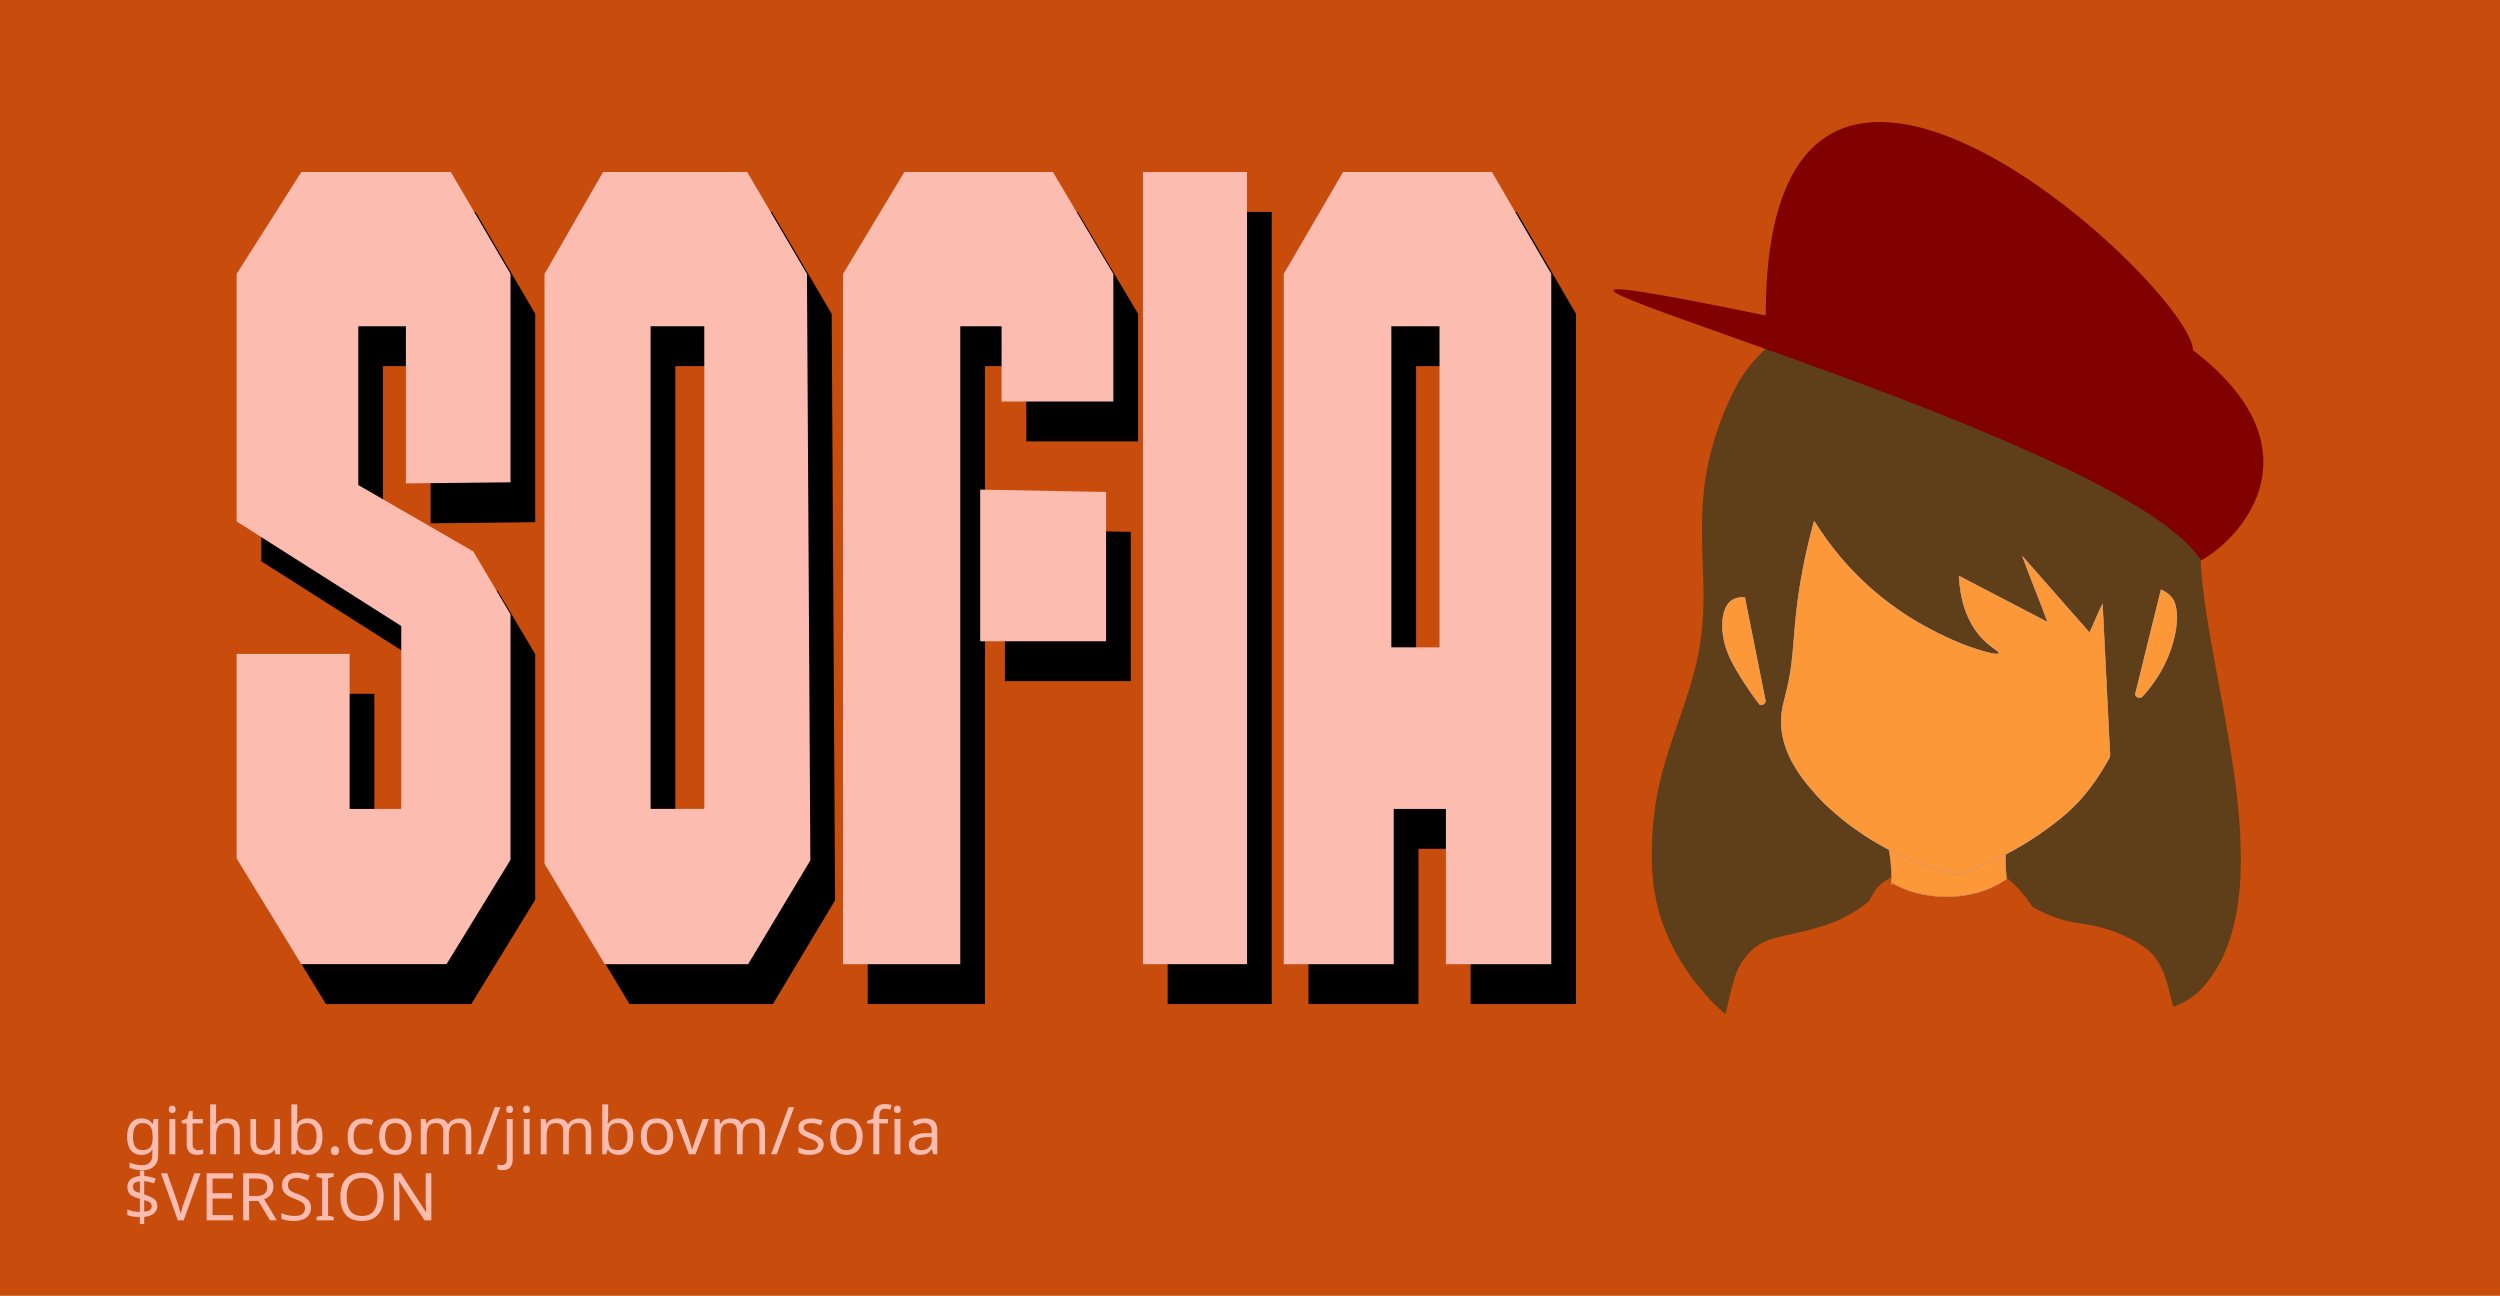
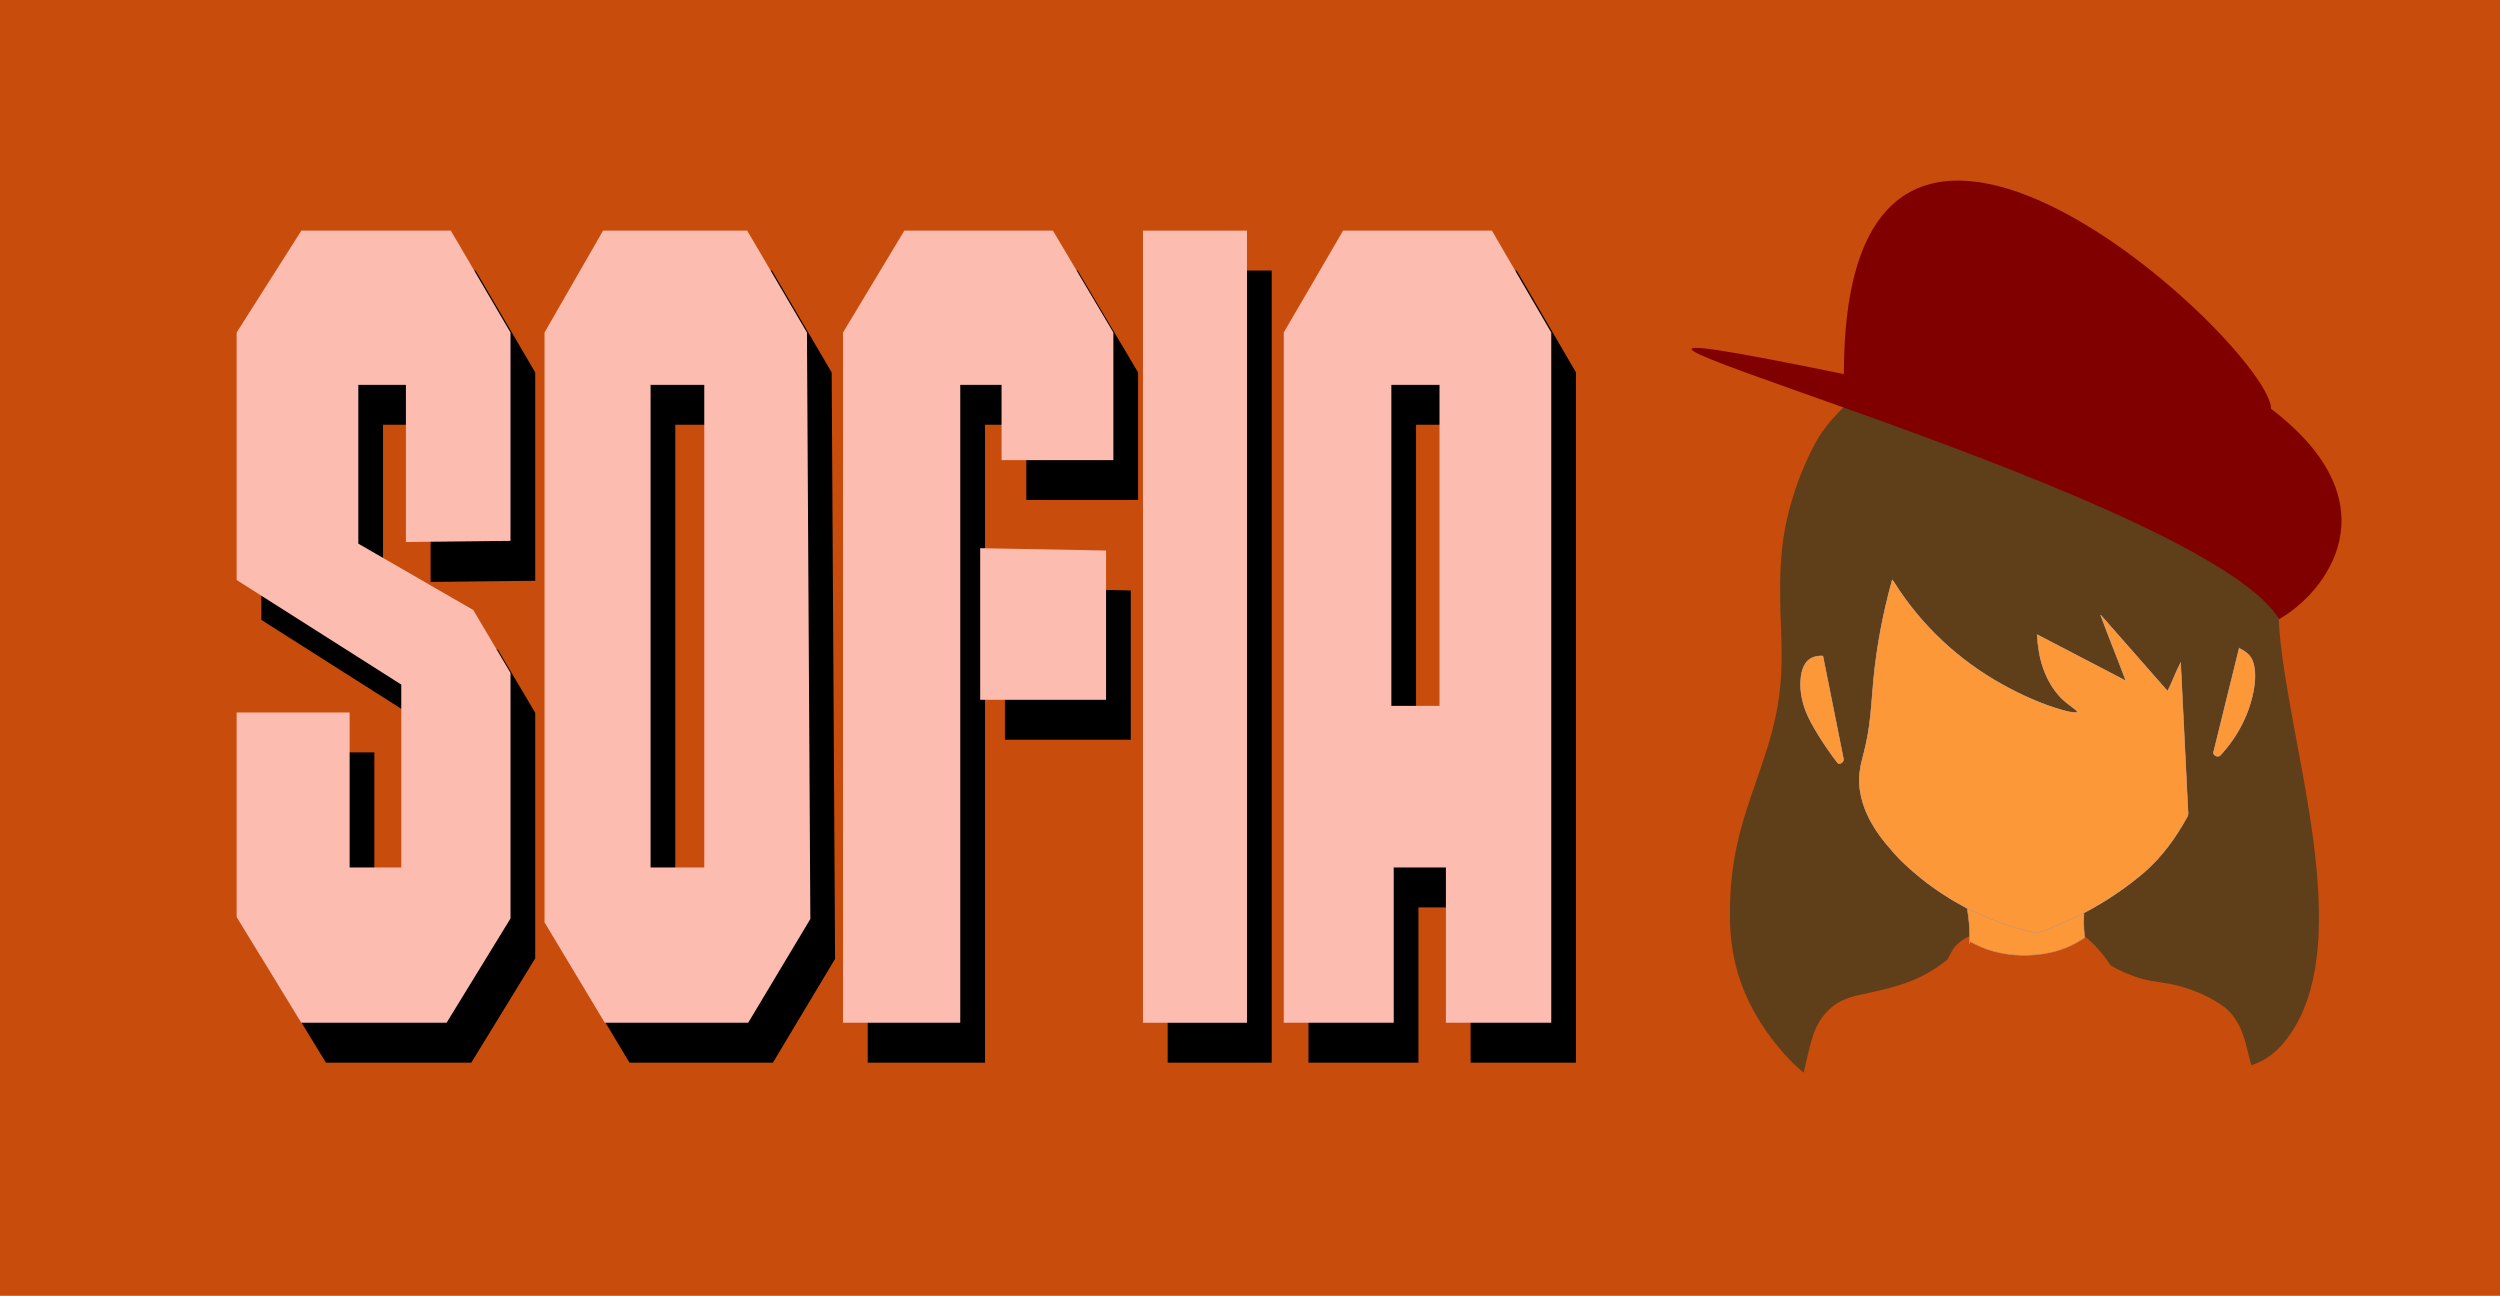
<svg xmlns="http://www.w3.org/2000/svg" version="1.1" id="svg188" width="256" height="132.69" viewBox="0 0 256 132.69" xml:space="preserve">
  <defs id="defs192" />
  <g id="g194" transform="translate(10.83134,7.236162)">
    <g id="g23493" transform="translate(-0.8059247,2)">
      <g id="g369" transform="matrix(2.043011,0,0,2.043011,10.45659,9.633387)">
        <rect style="opacity:1;fill:#c84c0c;fill-opacity:1;stroke:none;stroke-width:0.209;stroke-linecap:round;stroke-linejoin:round" id="rect22105" width="125.305" height="64.948" x="-10.831" y="-7.236" transform="translate(0.8059247,-2)" />
-         <g id="g22725" transform="translate(1.282213,-4.597725)">
-           <g id="g1340-6" style="fill:#000000;stroke:none" transform="translate(1.239,4.043627)">
-             <path style="fill:#000000;stroke:none;stroke-width:0.2;stroke-linecap:butt;stroke-linejoin:miter;stroke-dasharray:none;stroke-opacity:1" d="M 14.28,17.492 V 7.048 L 11.289,1.94 H 3.796 L 0.552,7.048 V 19.453 l 8.252,5.242 v 9.167 H 6.217 V 26.092 H 0.552 v 10.252 l 3.237,5.299 h 7.286 l 3.205,-5.227 V 24.108 L 12.415,20.957 6.651,17.629 V 9.67 h 2.385 v 7.878 z" id="path365-0" />
-             <path id="path367-6" style="fill:#000000;stroke:none;stroke-width:0.2;stroke-linecap:butt;stroke-linejoin:miter;stroke-dasharray:none;stroke-opacity:1" d="M 18.92,1.939 15.984,7.048 V 36.611 l 3.02,5.033 h 7.188 L 29.309,36.443 29.139,7.048 26.143,1.939 Z m 2.381,7.731 h 2.691 V 33.861 h -2.691 z" />
-             <path style="fill:#000000;stroke:none;stroke-width:0.2;stroke-linecap:butt;stroke-linejoin:miter;stroke-dasharray:none;stroke-opacity:1" d="M 30.946,41.644 V 7.048 L 34.02,1.94 h 7.448 L 44.496,7.048 V 13.443 H 38.893 V 9.67 H 36.823 V 41.644 Z" id="path1075-2" />
-             <path style="fill:#000000;stroke:none;stroke-width:0.2;stroke-linecap:butt;stroke-linejoin:miter;stroke-dasharray:none;stroke-opacity:1" d="m 37.822,17.858 v 7.601 h 6.309 v -7.484 z" id="path1077-6" />
-             <path style="fill:#000000;stroke:none;stroke-width:0.2;stroke-linecap:butt;stroke-linejoin:miter;stroke-dasharray:none;stroke-opacity:1" d="M 45.98,1.94 V 41.644 h 5.214 V 1.94 Z" id="path1079-1" />
-             <path id="path1081-8" style="fill:#000000;stroke:none;stroke-width:0.2;stroke-linecap:butt;stroke-linejoin:miter;stroke-dasharray:none;stroke-opacity:1" d="m 56.012,1.939 -2.975,5.108 V 41.645 h 5.512 v -7.783 h 2.615 v 7.783 h 5.281 V 7.048 L 63.471,1.939 Z M 60.844,9.67 V 25.762 H 58.43 V 9.67 Z" />
-           </g>
-           <g id="g1340" style="opacity:1;fill:#fcbcb0;fill-opacity:1;stroke:none" transform="translate(0,2.043627)">
-             <path style="fill:#fcbcb0;fill-opacity:1;stroke:none;stroke-width:0.2;stroke-linecap:butt;stroke-linejoin:miter;stroke-dasharray:none;stroke-opacity:1" d="M 14.28,17.492 V 7.048 L 11.289,1.94 H 3.796 L 0.552,7.048 V 19.453 l 8.252,5.242 v 9.167 H 6.217 V 26.092 H 0.552 v 10.252 l 3.237,5.299 h 7.286 l 3.205,-5.227 V 24.108 L 12.415,20.957 6.651,17.629 V 9.67 h 2.385 v 7.878 z" id="path365" />
-             <path id="path367" style="fill:#fcbcb0;fill-opacity:1;stroke:none;stroke-width:0.2;stroke-linecap:butt;stroke-linejoin:miter;stroke-dasharray:none;stroke-opacity:1" d="M 18.92,1.939 15.984,7.048 V 36.611 l 3.02,5.033 h 7.188 L 29.309,36.443 29.139,7.048 26.143,1.939 Z m 2.381,7.731 h 2.691 V 33.861 h -2.691 z" />
-             <path style="fill:#fcbcb0;fill-opacity:1;stroke:none;stroke-width:0.2;stroke-linecap:butt;stroke-linejoin:miter;stroke-dasharray:none;stroke-opacity:1" d="M 30.946,41.644 V 7.048 L 34.02,1.94 h 7.448 L 44.496,7.048 V 13.443 H 38.893 V 9.67 H 36.823 V 41.644 Z" id="path1075" />
-             <path style="fill:#fcbcb0;fill-opacity:1;stroke:none;stroke-width:0.2;stroke-linecap:butt;stroke-linejoin:miter;stroke-dasharray:none;stroke-opacity:1" d="m 37.822,17.858 v 7.601 h 6.309 v -7.484 z" id="path1077" />
-             <path style="fill:#fcbcb0;fill-opacity:1;stroke:none;stroke-width:0.2;stroke-linecap:butt;stroke-linejoin:miter;stroke-dasharray:none;stroke-opacity:1" d="M 45.98,1.94 V 41.644 h 5.214 V 1.94 Z" id="path1079" />
-             <path id="path1081" style="fill:#fcbcb0;fill-opacity:1;stroke:none;stroke-width:0.2;stroke-linecap:butt;stroke-linejoin:miter;stroke-dasharray:none;stroke-opacity:1" d="m 56.012,1.939 -2.975,5.108 V 41.645 h 5.512 v -7.783 h 2.615 v 7.783 h 5.281 V 7.048 L 63.471,1.939 Z M 60.844,9.67 V 25.762 H 58.43 V 9.67 Z" />
-           </g>
-           <g id="g22429" transform="translate(0,1.358175)">
-             <path d="m 80.031,9.416 c 2.689,-1.406 5.828,-1.966 8.833,-1.506 1.242,0.193 2.459,0.565 3.582,1.131 0.923,0.462 1.776,1.057 2.547,1.742 1.456,1.316 2.583,2.988 3.292,4.816 0.576,1.477 0.754,3.077 0.745,4.653 0.006,0.461 -0.052,0.921 -0.042,1.382 -0.003,1.087 0.149,2.167 0.311,3.24 0.539,3.395 1.351,6.752 1.625,10.185 0.082,0.989 0.103,1.984 0.061,2.975 -0.082,1.434 -0.337,2.89 -1.001,4.177 -0.329,0.619 -0.737,1.212 -1.283,1.661 -0.321,0.262 -0.691,0.464 -1.086,0.588 -0.004,-0.014 -0.011,-0.041 -0.015,-0.055 C 97.412,43.715 97.301,42.99 96.946,42.358 96.768,42.051 96.552,41.756 96.263,41.545 95.602,41.057 94.836,40.723 94.047,40.501 93.351,40.3 92.612,40.294 91.923,40.061 91.449,39.907 90.987,39.708 90.56,39.45 90.202,38.905 89.774,38.398 89.26,37.994 c -0.051,-0.389 -0.046,-0.782 -0.033,-1.173 1.082,-0.567 2.104,-1.251 3.031,-2.046 0.878,-0.764 1.569,-1.722 2.13,-2.737 0.105,-0.152 0.044,-0.342 0.043,-0.511 -0.124,-2.414 -0.243,-4.828 -0.358,-7.241 -0.242,0.463 -0.414,0.962 -0.651,1.429 -1.115,-1.277 -2.238,-2.548 -3.357,-3.822 0.405,1.107 0.858,2.196 1.267,3.302 -1.486,-0.768 -2.962,-1.553 -4.449,-2.318 0.032,0.565 0.119,1.131 0.303,1.667 0.189,0.558 0.49,1.081 0.902,1.505 0.207,0.208 0.447,0.379 0.681,0.556 0.059,0.042 0.108,0.097 0.142,0.163 -0.256,0.044 -0.509,-0.044 -0.755,-0.103 -1.058,-0.301 -2.066,-0.759 -3.027,-1.291 -2.184,-1.21 -4.064,-2.969 -5.396,-5.082 -0.033,-0.056 -0.073,-0.105 -0.113,-0.153 -0.457,1.656 -0.784,3.35 -0.941,5.061 -0.073,0.763 -0.107,1.531 -0.217,2.291 -0.077,0.57 -0.212,1.129 -0.355,1.685 -0.137,0.518 -0.181,1.063 -0.085,1.593 0.184,1.101 0.812,2.071 1.547,2.888 0.443,0.539 0.971,1 1.51,1.44 0.715,0.573 1.489,1.068 2.298,1.498 0.081,0.46 0.125,0.926 0.127,1.394 -0.261,0.104 -0.498,0.269 -0.69,0.474 -0.183,0.203 -0.301,0.453 -0.422,0.695 -0.532,0.431 -1.126,0.789 -1.759,1.052 -0.655,0.264 -1.342,0.439 -2.03,0.59 -0.584,0.131 -1.196,0.22 -1.715,0.535 -0.61,0.365 -1.031,0.985 -1.245,1.653 -0.193,0.606 -0.318,1.23 -0.462,1.848 -0.484,-0.394 -0.913,-0.85 -1.306,-1.334 -0.895,-1.084 -1.604,-2.332 -2.001,-3.684 -0.271,-0.931 -0.396,-1.903 -0.389,-2.872 -0.011,-1.196 0.103,-2.395 0.362,-3.563 0.481,-2.226 1.506,-4.293 1.952,-6.528 0.252,-1.201 0.303,-2.433 0.268,-3.656 -0.026,-0.425 -0.013,-0.852 -0.048,-1.277 -0.019,-0.727 -0.029,-1.454 -0.007,-2.181 0.034,-0.881 0.132,-1.76 0.323,-2.621 0.297,-1.304 0.757,-2.574 1.382,-3.756 0.3,-0.582 0.71,-1.099 1.156,-1.575 0.904,-0.968 1.991,-1.755 3.16,-2.375 m 16.978,14.148 c -0.431,1.721 -0.846,3.444 -1.274,5.166 -0.091,0.187 0.219,0.331 0.335,0.184 0.863,-0.931 1.473,-2.108 1.678,-3.364 0.065,-0.437 0.088,-0.897 -0.056,-1.321 -0.105,-0.317 -0.39,-0.532 -0.684,-0.664 m -21.714,0.725 c -0.195,0.276 -0.255,0.621 -0.268,0.952 -0.021,0.481 0.073,0.961 0.24,1.411 0.161,0.44 0.402,0.846 0.644,1.246 0.292,0.476 0.611,0.936 0.95,1.38 0.104,0.157 0.357,-0.023 0.31,-0.181 -0.343,-1.716 -0.689,-3.432 -1.029,-5.148 -0.312,-0.026 -0.661,0.075 -0.848,0.341 z" id="path126" style="fill:#5f3e1a;fill-opacity:1;stroke:none;stroke-width:0.027" />
-             <path d="m 79.62,20.139 c 0.04,0.048 0.081,0.097 0.113,0.153 1.332,2.113 3.212,3.872 5.396,5.082 0.961,0.532 1.969,0.99 3.027,1.291 0.247,0.059 0.499,0.147 0.755,0.103 -0.033,-0.066 -0.083,-0.121 -0.142,-0.163 -0.234,-0.177 -0.474,-0.348 -0.681,-0.556 -0.411,-0.423 -0.712,-0.947 -0.902,-1.505 -0.185,-0.537 -0.271,-1.102 -0.303,-1.667 1.486,0.766 2.963,1.55 4.449,2.318 -0.409,-1.106 -0.862,-2.195 -1.267,-3.302 1.119,1.274 2.241,2.545 3.357,3.822 0.237,-0.467 0.408,-0.966 0.651,-1.429 0.115,2.414 0.234,4.828 0.358,7.241 7.11e-4,0.169 0.062,0.36 -0.043,0.511 -0.561,1.014 -1.252,1.973 -2.13,2.737 -0.928,0.795 -1.949,1.479 -3.031,2.046 -0.686,0.347 -1.389,0.663 -2.112,0.925 -0.099,0.028 -0.195,0.097 -0.301,0.085 -0.771,-0.184 -1.532,-0.413 -2.266,-0.713 -0.398,-0.159 -0.781,-0.35 -1.172,-0.524 -0.809,-0.43 -1.583,-0.925 -2.298,-1.498 -0.539,-0.44 -1.067,-0.902 -1.51,-1.44 -0.735,-0.817 -1.363,-1.787 -1.547,-2.888 -0.096,-0.53 -0.052,-1.075 0.085,-1.593 0.143,-0.556 0.278,-1.115 0.355,-1.685 0.109,-0.76 0.144,-1.527 0.217,-2.291 0.157,-1.712 0.484,-3.406 0.941,-5.061 z" id="path128" style="fill:#fc9838;fill-opacity:1;stroke:#d9ad8d;stroke-width:0.027" />
-             <path d="m 97.009,23.563 c 0.293,0.132 0.579,0.347 0.684,0.664 0.144,0.424 0.121,0.884 0.056,1.321 -0.205,1.257 -0.815,2.433 -1.678,3.364 -0.116,0.148 -0.427,0.003 -0.335,-0.184 0.427,-1.721 0.843,-3.445 1.274,-5.166 z" id="path130" style="fill:#fc9838;fill-opacity:1;stroke:#d9ad8d;stroke-width:0.027" />
-             <path d="m 75.295,24.288 c 0.187,-0.266 0.535,-0.367 0.848,-0.341 0.34,1.717 0.686,3.432 1.029,5.148 0.047,0.158 -0.206,0.338 -0.31,0.181 -0.339,-0.444 -0.658,-0.904 -0.95,-1.38 -0.243,-0.4 -0.483,-0.805 -0.644,-1.246 -0.167,-0.45 -0.261,-0.93 -0.24,-1.411 0.013,-0.331 0.074,-0.677 0.268,-0.952 z" id="path132" style="fill:#fc9838;fill-opacity:1;stroke:#d9ad8d;stroke-width:0.027" />
-             <path d="m 83.376,36.595 c 0.391,0.174 0.774,0.365 1.172,0.524 0.734,0.3 1.495,0.529 2.266,0.713 0.106,0.012 0.201,-0.057 0.301,-0.085 0.723,-0.262 1.426,-0.578 2.112,-0.925 -0.012,0.391 -0.017,0.784 0.033,1.173 0.001,0.017 0.003,0.05 0.004,0.067 -0.517,0.352 -1.096,0.612 -1.709,0.743 -0.946,0.212 -1.944,0.189 -2.879,-0.065 -0.407,-0.104 -0.785,-0.288 -1.156,-0.48 -0.013,0.037 -0.025,0.076 -0.035,0.116 0.008,-0.129 0.021,-0.257 0.017,-0.386 -0.002,-0.468 -0.045,-0.933 -0.127,-1.394 z" id="path134" style="fill:#fc9838;fill-opacity:1;stroke:#cd9370;stroke-width:0.027" />
-             <path style="fill:#800000;fill-opacity:1;stroke:none;stroke-width:0.035px;stroke-linecap:butt;stroke-linejoin:miter;stroke-opacity:1" d="m 77.196,9.817 c 0,-21.274 21.371,-1.376 21.414,1.741 6.326,4.828 2.658,9.268 0.404,10.54 C 94.878,15.372 52.611,4.779 77.196,9.817 Z" id="path1083" />
-           </g>
+         <path style="fill:#000000;stroke:none;stroke-width:0.2;stroke-linecap:butt;stroke-linejoin:miter;stroke-dasharray:none;stroke-opacity:1" d="M 16.801,19.874 V 9.43 L 13.81,4.323 H 6.318 L 3.074,9.43 V 21.835 l 8.252,5.242 v 9.167 H 8.738 V 28.475 H 3.074 v 10.252 l 3.237,5.299 h 7.286 L 16.801,38.799 V 26.491 L 14.936,23.339 9.173,20.012 V 12.053 H 11.558 v 7.878 z" id="path365-0" />
+         <path id="path367-6" style="fill:#000000;stroke:none;stroke-width:0.2;stroke-linecap:butt;stroke-linejoin:miter;stroke-dasharray:none;stroke-opacity:1" d="M 21.441,4.322 18.506,9.43 V 38.994 l 3.02,5.033 h 7.188 L 31.83,38.826 31.66,9.43 28.664,4.322 Z m 2.381,7.731 h 2.691 v 24.191 h -2.691 z" />
+         <path style="fill:#000000;stroke:none;stroke-width:0.2;stroke-linecap:butt;stroke-linejoin:miter;stroke-dasharray:none;stroke-opacity:1" d="M 33.467,44.027 V 9.43 l 3.074,-5.108 h 7.448 l 3.029,5.108 v 6.396 h -5.602 v -3.773 h -2.07 v 31.974 z" id="path1075-2" />
+         <path style="fill:#000000;stroke:none;stroke-width:0.2;stroke-linecap:butt;stroke-linejoin:miter;stroke-dasharray:none;stroke-opacity:1" d="m 40.343,20.24 v 7.601 h 6.309 v -7.484 z" id="path1077-6" />
+         <path style="fill:#000000;stroke:none;stroke-width:0.2;stroke-linecap:butt;stroke-linejoin:miter;stroke-dasharray:none;stroke-opacity:1" d="M 48.501,4.323 V 44.027 h 5.214 V 4.323 Z" id="path1079-1" />
+         <path id="path1081-8" style="fill:#000000;stroke:none;stroke-width:0.2;stroke-linecap:butt;stroke-linejoin:miter;stroke-dasharray:none;stroke-opacity:1" d="m 58.533,4.322 -2.975,5.108 V 44.027 h 5.512 v -7.783 h 2.615 v 7.783 h 5.281 V 9.43 L 65.992,4.322 Z m 4.832,7.731 V 28.144 H 60.951 V 12.053 Z" />
+         <path style="fill:#fcbcb0;fill-opacity:1;stroke:none;stroke-width:0.2;stroke-linecap:butt;stroke-linejoin:miter;stroke-dasharray:none;stroke-opacity:1" d="m 39.104,18.24 v 7.601 h 6.309 v -7.484 z" id="path1077" />
+         <g id="g414" transform="translate(0,2.936842)">
+           <path style="fill:#fcbcb0;fill-opacity:1;stroke:none;stroke-width:0.2;stroke-linecap:butt;stroke-linejoin:miter;stroke-dasharray:none;stroke-opacity:1" d="M 15.562,14.937 V 4.494 L 12.571,-0.614 H 5.079 L 1.835,4.494 V 16.898 l 8.252,5.242 v 9.167 H 7.499 V 23.538 H 1.835 V 33.791 L 5.072,39.09 h 7.286 l 3.205,-5.227 V 21.554 L 13.697,18.403 7.934,15.075 V 7.116 H 10.319 v 7.878 z" id="path365" />
+           <path id="path367" style="fill:#fcbcb0;fill-opacity:1;stroke:none;stroke-width:0.2;stroke-linecap:butt;stroke-linejoin:miter;stroke-dasharray:none;stroke-opacity:1" d="M 20.202,-0.615 17.267,4.494 V 34.057 l 3.02,5.033 h 7.188 L 30.591,33.889 30.421,4.494 27.425,-0.615 Z m 2.381,7.731 h 2.691 V 31.307 h -2.691 z">
+             <animate attributeName="fill" attributeType="XML" begin="0s" dur="1.1s" values="#e69c21;#9c4a00;#522100;#9c4a00;#e69c21" calcMode="discrete" repeatCount="indefinite" />
+           </path>
+           <path style="fill:#fcbcb0;fill-opacity:1;stroke:none;stroke-width:0.2;stroke-linecap:butt;stroke-linejoin:miter;stroke-dasharray:none;stroke-opacity:1" d="M 32.228,39.09 V 4.494 l 3.074,-5.108 h 7.448 l 3.029,5.108 V 10.889 H 40.175 V 7.116 H 38.105 V 39.09 Z" id="path1075" />
+           <path style="fill:#fcbcb0;fill-opacity:1;stroke:none;stroke-width:0.2;stroke-linecap:butt;stroke-linejoin:miter;stroke-dasharray:none;stroke-opacity:1" d="M 47.262,-0.614 V 39.09 h 5.214 V -0.614 Z" id="path1079" />
+           <path id="path1081" style="fill:#fcbcb0;fill-opacity:1;stroke:none;stroke-width:0.2;stroke-linecap:butt;stroke-linejoin:miter;stroke-dasharray:none;stroke-opacity:1" d="m 57.294,-0.615 -2.975,5.108 V 39.09 h 5.512 V 31.307 h 2.615 v 7.783 h 5.281 V 4.494 l -2.975,-5.108 z m 4.832,7.731 V 23.208 H 59.712 V 7.116 Z" />
        </g>
-         <text xml:space="preserve" style="font-size:3.297px;line-height:1;font-family:Comfortaa;-inkscape-font-specification:Comfortaa;letter-spacing:0px;word-spacing:0px;fill:#fcbcb0;fill-opacity:1;stroke-width:0.082" x="-3.843" y="48.618" id="text22781">
-           <tspan id="tspan22779" x="-3.843" y="48.618" style="font-style:normal;font-variant:normal;font-weight:normal;font-stretch:normal;font-family:sans-serif;-inkscape-font-specification:sans-serif;fill:#fcbcb0;fill-opacity:1;stroke-width:0.082">github.com/jimbovm/sofia</tspan>
-           <tspan x="-3.843" y="51.932" style="font-style:normal;font-variant:normal;font-weight:normal;font-stretch:normal;font-family:sans-serif;-inkscape-font-specification:sans-serif;fill:#fcbcb0;fill-opacity:1;stroke-width:0.082" id="tspan23385">$VERSION</tspan>
-         </text>
+         <path d="m 85.229,9.113 c 2.689,-1.406 5.828,-1.966 8.833,-1.506 1.242,0.193 2.459,0.565 3.582,1.131 0.923,0.462 1.776,1.057 2.547,1.742 1.456,1.316 2.583,2.988 3.292,4.816 0.576,1.477 0.754,3.077 0.745,4.653 0.006,0.461 -0.052,0.921 -0.042,1.382 -0.003,1.087 0.149,2.167 0.311,3.24 0.539,3.395 1.351,6.752 1.625,10.185 0.082,0.989 0.103,1.984 0.061,2.975 -0.082,1.434 -0.337,2.89 -1.001,4.177 -0.329,0.619 -0.737,1.212 -1.283,1.661 -0.321,0.262 -0.691,0.464 -1.086,0.588 -0.004,-0.014 -0.011,-0.041 -0.015,-0.055 -0.187,-0.691 -0.298,-1.417 -0.653,-2.049 -0.178,-0.307 -0.394,-0.601 -0.683,-0.812 -0.661,-0.488 -1.427,-0.823 -2.216,-1.044 -0.697,-0.201 -1.436,-0.207 -2.125,-0.44 -0.474,-0.154 -0.935,-0.352 -1.362,-0.611 -0.359,-0.546 -0.786,-1.052 -1.301,-1.456 -0.051,-0.389 -0.046,-0.782 -0.033,-1.173 1.082,-0.567 2.104,-1.251 3.031,-2.046 0.878,-0.764 1.569,-1.722 2.13,-2.737 0.105,-0.152 0.044,-0.342 0.043,-0.511 -0.124,-2.414 -0.243,-4.828 -0.358,-7.241 -0.242,0.463 -0.414,0.962 -0.651,1.429 -1.115,-1.277 -2.238,-2.548 -3.357,-3.822 0.405,1.107 0.858,2.196 1.267,3.302 -1.486,-0.768 -2.962,-1.553 -4.449,-2.318 0.032,0.565 0.119,1.131 0.303,1.667 0.189,0.558 0.49,1.081 0.902,1.505 0.207,0.208 0.447,0.379 0.681,0.556 0.059,0.042 0.108,0.097 0.142,0.163 -0.256,0.044 -0.509,-0.044 -0.755,-0.103 -1.058,-0.301 -2.066,-0.759 -3.027,-1.291 -2.184,-1.21 -4.064,-2.969 -5.396,-5.082 -0.033,-0.056 -0.073,-0.105 -0.113,-0.153 -0.457,1.656 -0.784,3.35 -0.941,5.061 -0.073,0.763 -0.107,1.531 -0.217,2.291 -0.077,0.57 -0.212,1.129 -0.355,1.685 -0.137,0.518 -0.181,1.063 -0.085,1.593 0.184,1.101 0.812,2.071 1.547,2.888 0.443,0.539 0.971,1 1.51,1.44 0.715,0.573 1.489,1.068 2.298,1.498 0.081,0.46 0.125,0.926 0.127,1.394 -0.261,0.104 -0.498,0.269 -0.69,0.474 -0.183,0.203 -0.301,0.453 -0.422,0.695 -0.532,0.431 -1.126,0.789 -1.759,1.052 -0.655,0.264 -1.342,0.439 -2.03,0.59 -0.584,0.131 -1.196,0.22 -1.715,0.535 -0.61,0.365 -1.031,0.985 -1.245,1.653 -0.193,0.606 -0.318,1.23 -0.462,1.848 -0.484,-0.394 -0.913,-0.85 -1.306,-1.334 -0.895,-1.084 -1.604,-2.332 -2.001,-3.684 -0.271,-0.931 -0.396,-1.903 -0.389,-2.872 -0.011,-1.196 0.103,-2.395 0.362,-3.563 0.481,-2.226 1.506,-4.293 1.952,-6.528 0.252,-1.201 0.303,-2.433 0.268,-3.656 -0.026,-0.425 -0.013,-0.852 -0.048,-1.277 -0.019,-0.727 -0.029,-1.454 -0.007,-2.181 0.034,-0.881 0.132,-1.76 0.323,-2.621 0.297,-1.304 0.757,-2.574 1.382,-3.756 0.3,-0.582 0.71,-1.099 1.156,-1.575 0.904,-0.968 1.991,-1.755 3.16,-2.375 M 102.207,23.261 c -0.431,1.721 -0.846,3.444 -1.274,5.166 -0.091,0.187 0.219,0.331 0.335,0.184 0.863,-0.931 1.473,-2.108 1.678,-3.364 0.065,-0.437 0.088,-0.897 -0.056,-1.321 -0.105,-0.317 -0.39,-0.532 -0.684,-0.664 m -21.714,0.725 c -0.195,0.276 -0.255,0.621 -0.268,0.952 -0.021,0.481 0.073,0.961 0.24,1.411 0.161,0.44 0.402,0.846 0.644,1.246 0.292,0.476 0.611,0.936 0.95,1.38 0.104,0.157 0.357,-0.023 0.31,-0.181 -0.343,-1.716 -0.689,-3.432 -1.029,-5.148 -0.312,-0.026 -0.661,0.075 -0.848,0.341 z" id="path126" style="fill:#5f3e1a;fill-opacity:1;stroke:none;stroke-width:0.027" />
+         <path d="m 84.818,19.836 c 0.04,0.048 0.081,0.097 0.113,0.153 1.332,2.113 3.212,3.872 5.396,5.082 0.961,0.532 1.969,0.99 3.027,1.291 0.247,0.059 0.499,0.147 0.755,0.103 -0.033,-0.066 -0.083,-0.121 -0.142,-0.163 -0.234,-0.177 -0.474,-0.348 -0.681,-0.556 -0.411,-0.423 -0.712,-0.947 -0.902,-1.505 -0.185,-0.537 -0.271,-1.102 -0.303,-1.667 1.486,0.766 2.963,1.55 4.449,2.318 -0.409,-1.106 -0.862,-2.195 -1.267,-3.302 1.119,1.274 2.241,2.545 3.357,3.822 0.237,-0.467 0.408,-0.966 0.651,-1.429 0.115,2.414 0.234,4.828 0.358,7.241 7.11e-4,0.169 0.062,0.36 -0.043,0.511 -0.561,1.014 -1.252,1.973 -2.13,2.737 -0.928,0.795 -1.949,1.479 -3.031,2.046 -0.686,0.347 -1.389,0.663 -2.112,0.925 -0.099,0.028 -0.195,0.097 -0.301,0.085 -0.771,-0.184 -1.532,-0.413 -2.266,-0.713 -0.398,-0.159 -0.781,-0.35 -1.172,-0.524 -0.809,-0.43 -1.583,-0.925 -2.298,-1.498 -0.539,-0.44 -1.067,-0.902 -1.51,-1.44 -0.735,-0.817 -1.363,-1.787 -1.547,-2.888 -0.096,-0.53 -0.052,-1.075 0.085,-1.593 0.143,-0.556 0.278,-1.115 0.355,-1.685 0.109,-0.76 0.144,-1.527 0.217,-2.291 0.157,-1.712 0.484,-3.406 0.941,-5.061 z" id="path128" style="fill:#fc9838;fill-opacity:1;stroke:#d9ad8d;stroke-width:0.027" />
+         <path d="m 102.207,23.261 c 0.293,0.132 0.579,0.347 0.684,0.664 0.144,0.424 0.121,0.884 0.056,1.321 -0.205,1.257 -0.815,2.433 -1.678,3.364 -0.116,0.148 -0.427,0.003 -0.335,-0.184 0.427,-1.721 0.843,-3.445 1.274,-5.166 z" id="path130" style="fill:#fc9838;fill-opacity:1;stroke:#d9ad8d;stroke-width:0.027" />
+         <path d="m 80.493,23.986 c 0.187,-0.266 0.535,-0.367 0.848,-0.341 0.34,1.717 0.686,3.432 1.029,5.148 0.047,0.158 -0.206,0.338 -0.31,0.181 -0.339,-0.444 -0.658,-0.904 -0.95,-1.38 -0.243,-0.4 -0.483,-0.805 -0.644,-1.246 -0.167,-0.45 -0.261,-0.93 -0.24,-1.411 0.013,-0.331 0.074,-0.677 0.268,-0.952 z" id="path132" style="fill:#fc9838;fill-opacity:1;stroke:#d9ad8d;stroke-width:0.027" />
+         <path d="m 88.574,36.292 c 0.391,0.174 0.774,0.365 1.172,0.524 0.734,0.3 1.495,0.529 2.266,0.713 0.106,0.012 0.201,-0.057 0.301,-0.085 0.723,-0.262 1.426,-0.578 2.112,-0.925 -0.012,0.391 -0.017,0.784 0.033,1.173 0.001,0.017 0.003,0.05 0.004,0.067 -0.517,0.352 -1.096,0.612 -1.709,0.743 -0.946,0.212 -1.944,0.189 -2.879,-0.065 -0.407,-0.104 -0.785,-0.288 -1.156,-0.48 -0.013,0.037 -0.025,0.076 -0.035,0.116 0.008,-0.129 0.021,-0.257 0.017,-0.386 -0.002,-0.468 -0.045,-0.933 -0.127,-1.394 z" id="path134" style="fill:#fc9838;fill-opacity:1;stroke:#cd9370;stroke-width:0.027" />
+         <path style="fill:#800000;fill-opacity:1;stroke:none;stroke-width:0.035px;stroke-linecap:butt;stroke-linejoin:miter;stroke-opacity:1" d="m 82.394,9.514 c 0,-21.274 21.371,-1.376 21.414,1.741 6.326,4.828 2.658,9.268 0.404,10.54 C 100.076,15.069 57.809,4.476 82.394,9.514 Z" id="path1083" />
      </g>
    </g>
  </g>
</svg>
